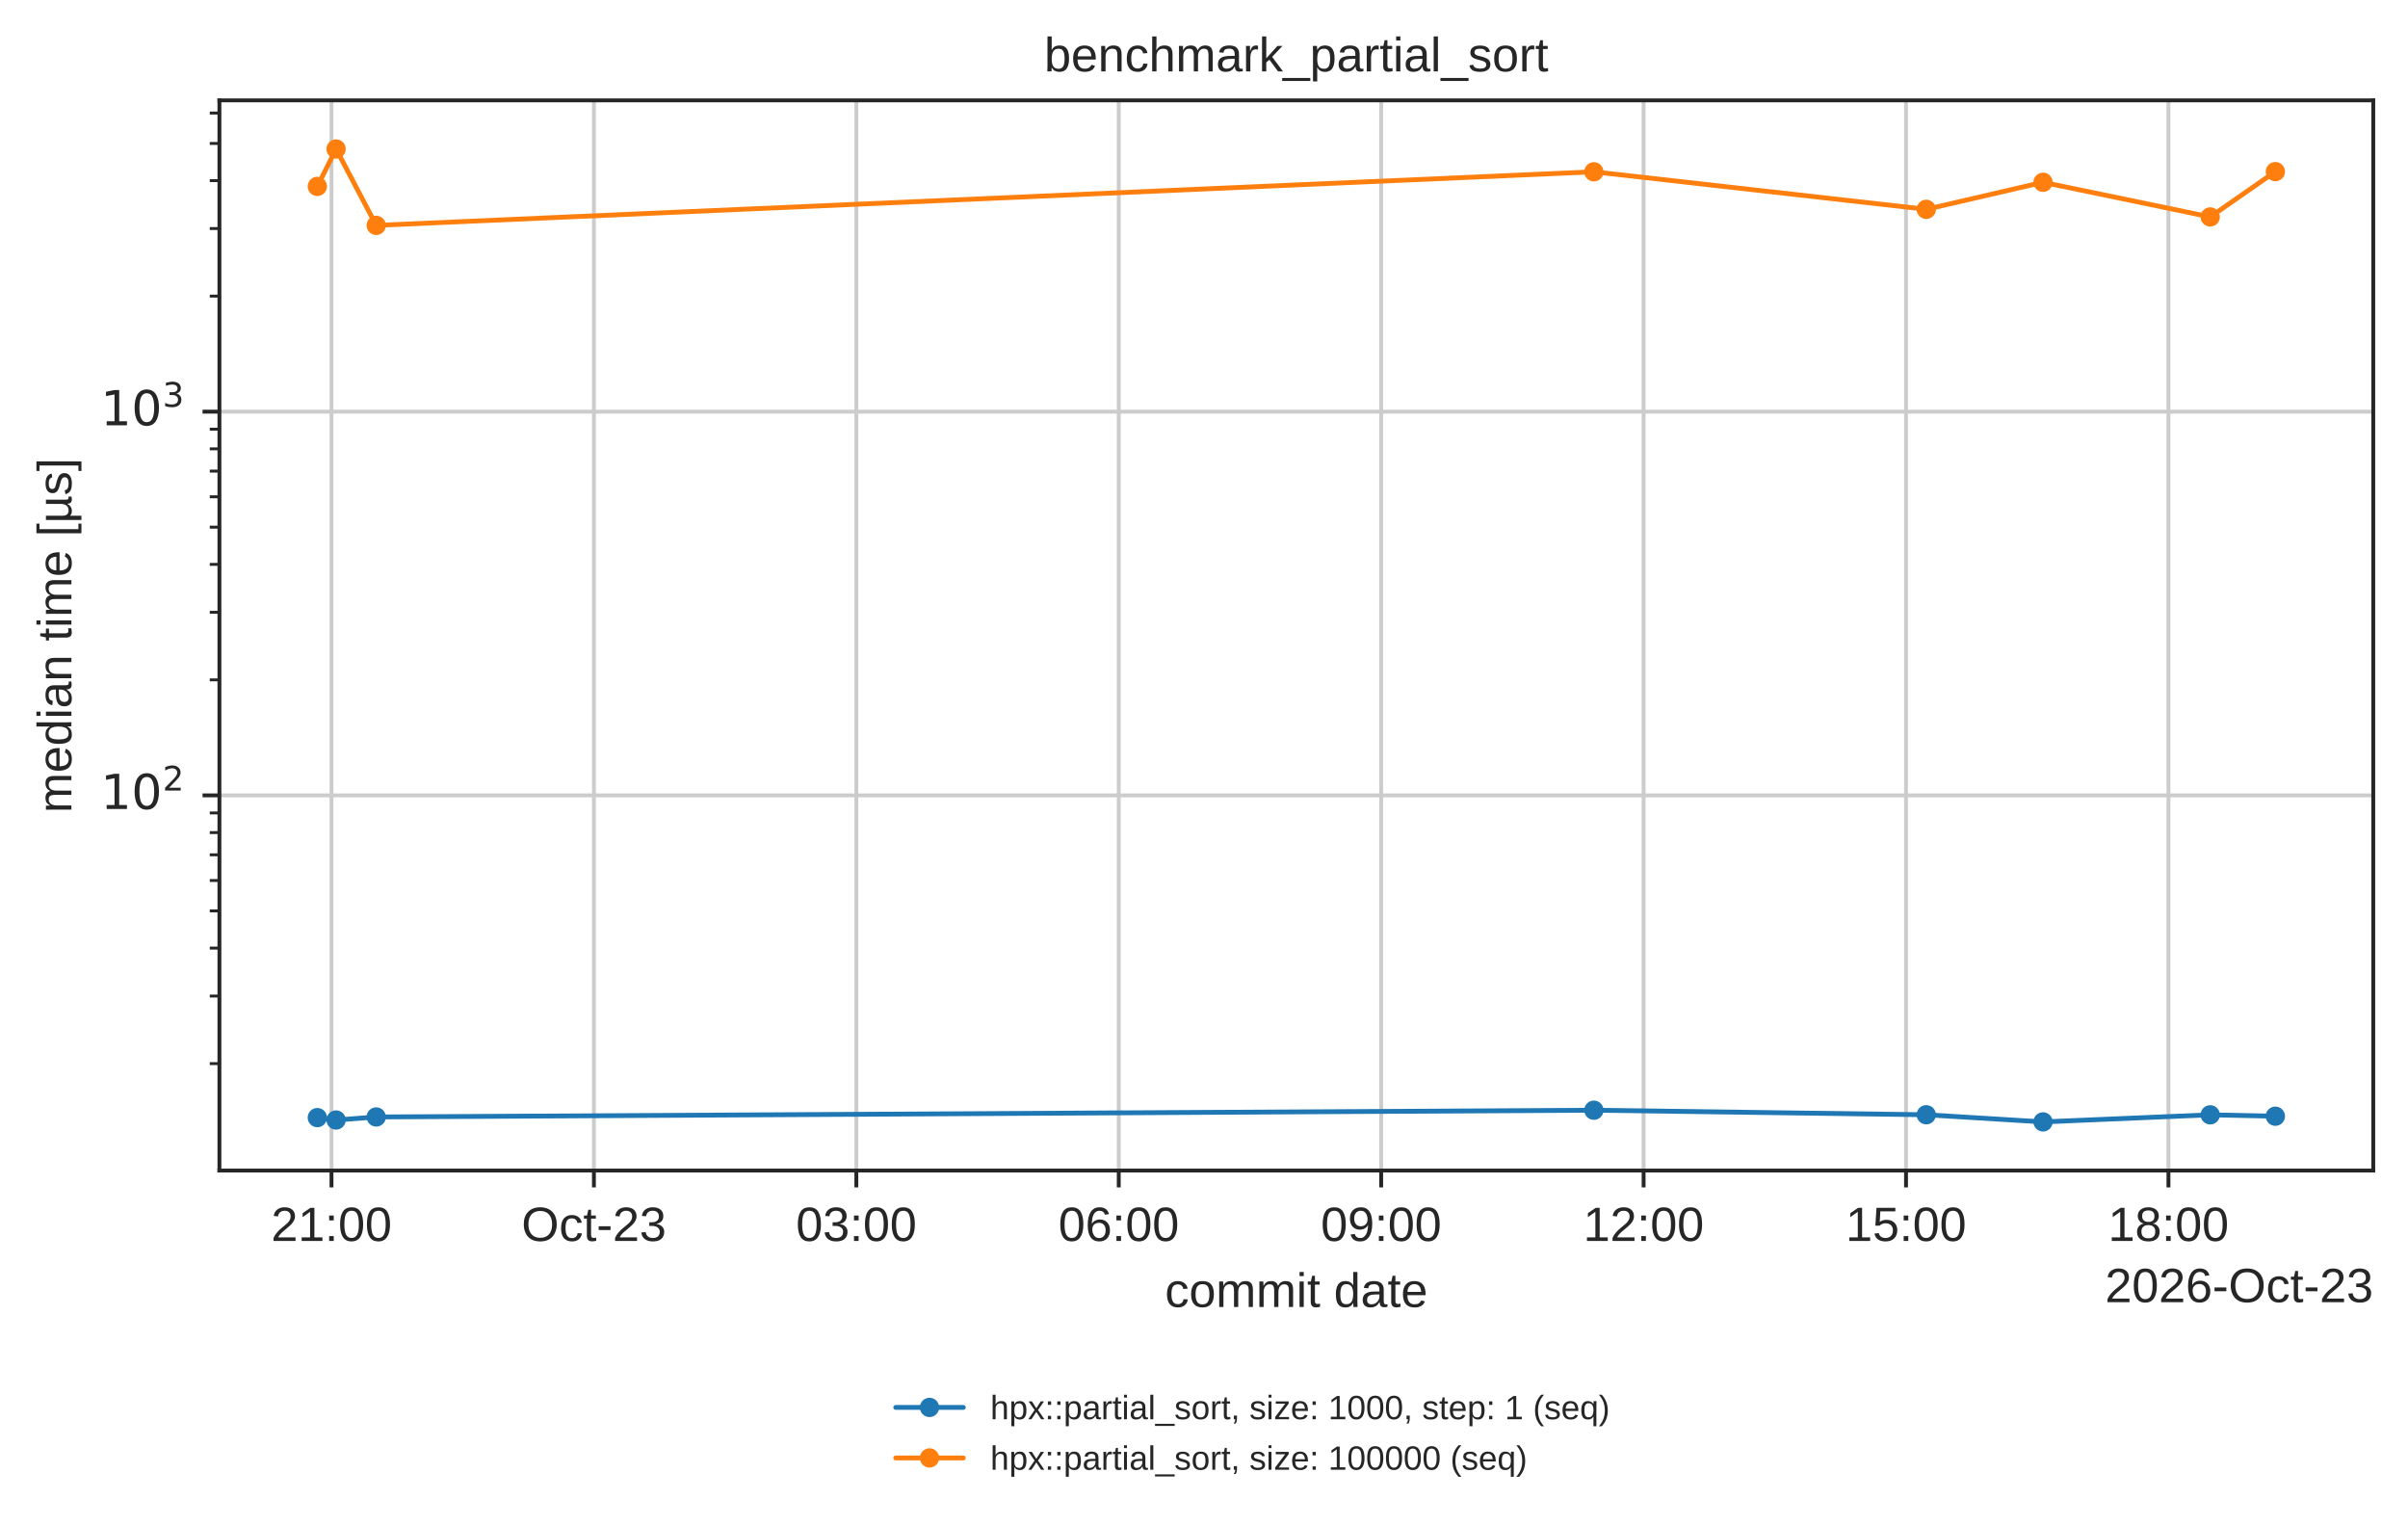
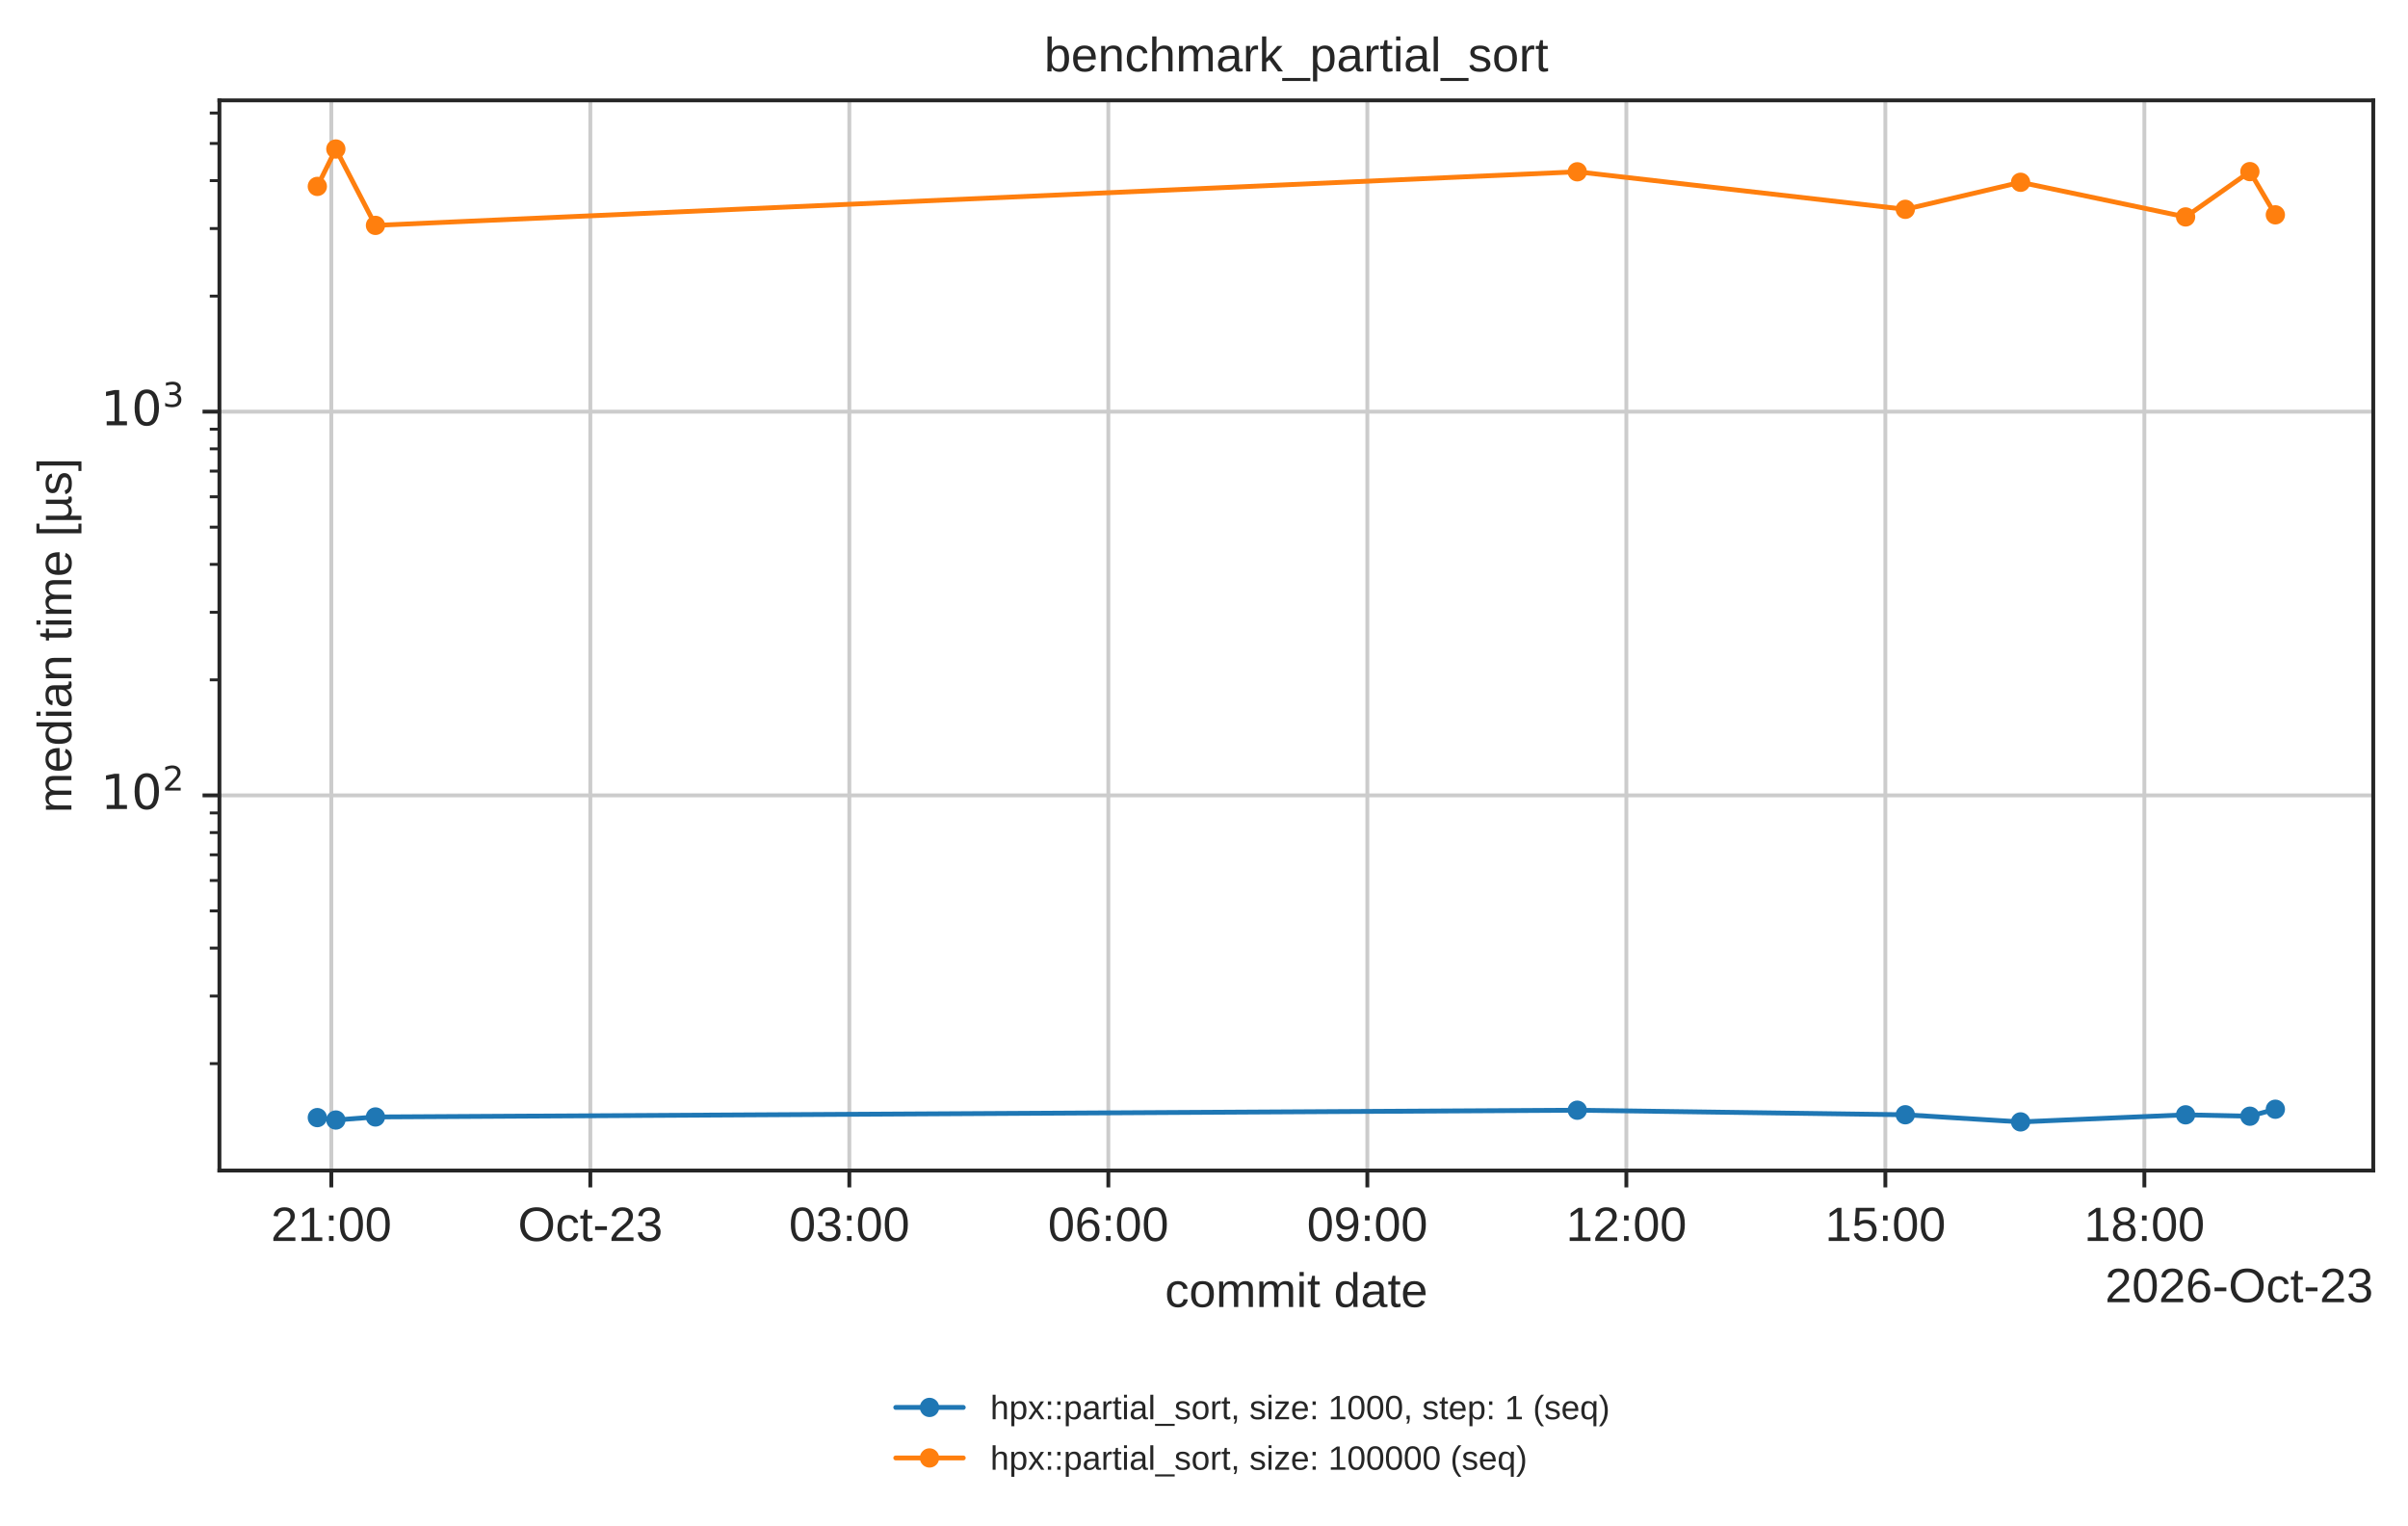
<svg xmlns="http://www.w3.org/2000/svg" xmlns:xlink="http://www.w3.org/1999/xlink" width="499.078pt" height="316.214pt" viewBox="0 0 499.078 316.214" version="1.1">
  <defs>
    <style type="text/css">*{stroke-linejoin: round; stroke-linecap: butt}</style>
  </defs>
  <g id="figure_1">
    <g id="patch_1">
      <path d="M 0 316.214  L 499.078 316.214  L 499.078 0  L 0 0  z " style="fill: #ffffff" />
    </g>
    <g id="axes_1">
      <g id="patch_2">
        <path d="M 45.478 242.558  L 491.878 242.558  L 491.878 20.798  L 45.478 20.798  z " style="fill: #ffffff" />
      </g>
      <g id="matplotlib.axis_1">
        <g id="xtick_1">
          <g id="line2d_1">
-             <path d="M 68.705 242.558  L 68.705 20.798  " clip-path="url(#p7afb7ed6cb)" style="fill: none; stroke: #cccccc; stroke-width: 0.8; stroke-linecap: round" />
+             <path d="M 68.667 242.558  L 68.667 20.798  " clip-path="url(#p7afb7ed6cb)" style="fill: none; stroke: #cccccc; stroke-width: 0.8; stroke-linecap: round" />
          </g>
          <g id="line2d_2">
            <defs>
              <path id="mdfc5214045" d="M 0 0  L 0 3.5  " style="stroke: #262626; stroke-width: 0.8" />
            </defs>
            <g>
-               <use xlink:href="#mdfc5214045" x="68.705" y="242.558" style="fill: #262626; stroke: #262626; stroke-width: 0.8" />
+               <use xlink:href="#mdfc5214045" x="68.667" y="242.558" style="fill: #262626; stroke: #262626; stroke-width: 0.8" />
            </g>
          </g>
          <g id="text_1">
-             <text style="fill: #262626; font: 10px 'Arial', 'DejaVu Sans', 'Liberation Sans', 'Bitstream Vera Sans', sans-serif; text-anchor: middle" x="68.705" y="257.157" transform="rotate(-0 68.70504 257.1569)">21:00</text>
+             <text style="fill: #262626; font: 10px 'Arial', 'DejaVu Sans', 'Liberation Sans', 'Bitstream Vera Sans', sans-serif; text-anchor: middle" x="68.667" y="257.157" transform="rotate(-0 68.66685 257.1569)">21:00</text>
          </g>
        </g>
        <g id="xtick_2">
          <g id="line2d_3">
-             <path d="M 123.094 242.558  L 123.094 20.798  " clip-path="url(#p7afb7ed6cb)" style="fill: none; stroke: #cccccc; stroke-width: 0.8; stroke-linecap: round" />
+             <path d="M 122.348 242.558  L 122.348 20.798  " clip-path="url(#p7afb7ed6cb)" style="fill: none; stroke: #cccccc; stroke-width: 0.8; stroke-linecap: round" />
          </g>
          <g id="line2d_4">
            <g>
-               <use xlink:href="#mdfc5214045" x="123.094" y="242.558" style="fill: #262626; stroke: #262626; stroke-width: 0.8" />
+               <use xlink:href="#mdfc5214045" x="122.348" y="242.558" style="fill: #262626; stroke: #262626; stroke-width: 0.8" />
            </g>
          </g>
          <g id="text_2">
-             <text style="fill: #262626; font: 10px 'Arial', 'DejaVu Sans', 'Liberation Sans', 'Bitstream Vera Sans', sans-serif; text-anchor: middle" x="123.094" y="257.157" transform="rotate(-0 123.0941 257.1569)">Oct-23</text>
+             <text style="fill: #262626; font: 10px 'Arial', 'DejaVu Sans', 'Liberation Sans', 'Bitstream Vera Sans', sans-serif; text-anchor: middle" x="122.348" y="257.157" transform="rotate(-0 122.3485 257.1569)">Oct-23</text>
          </g>
        </g>
        <g id="xtick_3">
          <g id="line2d_5">
-             <path d="M 177.483 242.558  L 177.483 20.798  " clip-path="url(#p7afb7ed6cb)" style="fill: none; stroke: #cccccc; stroke-width: 0.8; stroke-linecap: round" />
+             <path d="M 176.03 242.558  L 176.03 20.798  " clip-path="url(#p7afb7ed6cb)" style="fill: none; stroke: #cccccc; stroke-width: 0.8; stroke-linecap: round" />
          </g>
          <g id="line2d_6">
            <g>
-               <use xlink:href="#mdfc5214045" x="177.483" y="242.558" style="fill: #262626; stroke: #262626; stroke-width: 0.8" />
+               <use xlink:href="#mdfc5214045" x="176.03" y="242.558" style="fill: #262626; stroke: #262626; stroke-width: 0.8" />
            </g>
          </g>
          <g id="text_3">
-             <text style="fill: #262626; font: 10px 'Arial', 'DejaVu Sans', 'Liberation Sans', 'Bitstream Vera Sans', sans-serif; text-anchor: middle" x="177.483" y="257.157" transform="rotate(-0 177.4832 257.1569)">03:00</text>
+             <text style="fill: #262626; font: 10px 'Arial', 'DejaVu Sans', 'Liberation Sans', 'Bitstream Vera Sans', sans-serif; text-anchor: middle" x="176.03" y="257.157" transform="rotate(-0 176.0301 257.1569)">03:00</text>
          </g>
        </g>
        <g id="xtick_4">
          <g id="line2d_7">
-             <path d="M 231.872 242.558  L 231.872 20.798  " clip-path="url(#p7afb7ed6cb)" style="fill: none; stroke: #cccccc; stroke-width: 0.8; stroke-linecap: round" />
+             <path d="M 229.712 242.558  L 229.712 20.798  " clip-path="url(#p7afb7ed6cb)" style="fill: none; stroke: #cccccc; stroke-width: 0.8; stroke-linecap: round" />
          </g>
          <g id="line2d_8">
            <g>
-               <use xlink:href="#mdfc5214045" x="231.872" y="242.558" style="fill: #262626; stroke: #262626; stroke-width: 0.8" />
+               <use xlink:href="#mdfc5214045" x="229.712" y="242.558" style="fill: #262626; stroke: #262626; stroke-width: 0.8" />
            </g>
          </g>
          <g id="text_4">
-             <text style="fill: #262626; font: 10px 'Arial', 'DejaVu Sans', 'Liberation Sans', 'Bitstream Vera Sans', sans-serif; text-anchor: middle" x="231.872" y="257.157" transform="rotate(-0 231.8723 257.1569)">06:00</text>
+             <text style="fill: #262626; font: 10px 'Arial', 'DejaVu Sans', 'Liberation Sans', 'Bitstream Vera Sans', sans-serif; text-anchor: middle" x="229.712" y="257.157" transform="rotate(-0 229.7117 257.1569)">06:00</text>
          </g>
        </g>
        <g id="xtick_5">
          <g id="line2d_9">
-             <path d="M 286.261 242.558  L 286.261 20.798  " clip-path="url(#p7afb7ed6cb)" style="fill: none; stroke: #cccccc; stroke-width: 0.8; stroke-linecap: round" />
+             <path d="M 283.393 242.558  L 283.393 20.798  " clip-path="url(#p7afb7ed6cb)" style="fill: none; stroke: #cccccc; stroke-width: 0.8; stroke-linecap: round" />
          </g>
          <g id="line2d_10">
            <g>
-               <use xlink:href="#mdfc5214045" x="286.261" y="242.558" style="fill: #262626; stroke: #262626; stroke-width: 0.8" />
+               <use xlink:href="#mdfc5214045" x="283.393" y="242.558" style="fill: #262626; stroke: #262626; stroke-width: 0.8" />
            </g>
          </g>
          <g id="text_5">
-             <text style="fill: #262626; font: 10px 'Arial', 'DejaVu Sans', 'Liberation Sans', 'Bitstream Vera Sans', sans-serif; text-anchor: middle" x="286.261" y="257.157" transform="rotate(-0 286.2614 257.1569)">09:00</text>
+             <text style="fill: #262626; font: 10px 'Arial', 'DejaVu Sans', 'Liberation Sans', 'Bitstream Vera Sans', sans-serif; text-anchor: middle" x="283.393" y="257.157" transform="rotate(-0 283.3934 257.1569)">09:00</text>
          </g>
        </g>
        <g id="xtick_6">
          <g id="line2d_11">
-             <path d="M 340.651 242.558  L 340.651 20.798  " clip-path="url(#p7afb7ed6cb)" style="fill: none; stroke: #cccccc; stroke-width: 0.8; stroke-linecap: round" />
+             <path d="M 337.075 242.558  L 337.075 20.798  " clip-path="url(#p7afb7ed6cb)" style="fill: none; stroke: #cccccc; stroke-width: 0.8; stroke-linecap: round" />
          </g>
          <g id="line2d_12">
            <g>
-               <use xlink:href="#mdfc5214045" x="340.651" y="242.558" style="fill: #262626; stroke: #262626; stroke-width: 0.8" />
+               <use xlink:href="#mdfc5214045" x="337.075" y="242.558" style="fill: #262626; stroke: #262626; stroke-width: 0.8" />
            </g>
          </g>
          <g id="text_6">
-             <text style="fill: #262626; font: 10px 'Arial', 'DejaVu Sans', 'Liberation Sans', 'Bitstream Vera Sans', sans-serif; text-anchor: middle" x="340.651" y="257.157" transform="rotate(-0 340.6505 257.1569)">12:00</text>
+             <text style="fill: #262626; font: 10px 'Arial', 'DejaVu Sans', 'Liberation Sans', 'Bitstream Vera Sans', sans-serif; text-anchor: middle" x="337.075" y="257.157" transform="rotate(-0 337.075 257.1569)">12:00</text>
          </g>
        </g>
        <g id="xtick_7">
          <g id="line2d_13">
-             <path d="M 395.04 242.558  L 395.04 20.798  " clip-path="url(#p7afb7ed6cb)" style="fill: none; stroke: #cccccc; stroke-width: 0.8; stroke-linecap: round" />
+             <path d="M 390.757 242.558  L 390.757 20.798  " clip-path="url(#p7afb7ed6cb)" style="fill: none; stroke: #cccccc; stroke-width: 0.8; stroke-linecap: round" />
          </g>
          <g id="line2d_14">
            <g>
-               <use xlink:href="#mdfc5214045" x="395.04" y="242.558" style="fill: #262626; stroke: #262626; stroke-width: 0.8" />
+               <use xlink:href="#mdfc5214045" x="390.757" y="242.558" style="fill: #262626; stroke: #262626; stroke-width: 0.8" />
            </g>
          </g>
          <g id="text_7">
-             <text style="fill: #262626; font: 10px 'Arial', 'DejaVu Sans', 'Liberation Sans', 'Bitstream Vera Sans', sans-serif; text-anchor: middle" x="395.04" y="257.157" transform="rotate(-0 395.0396 257.1569)">15:00</text>
+             <text style="fill: #262626; font: 10px 'Arial', 'DejaVu Sans', 'Liberation Sans', 'Bitstream Vera Sans', sans-serif; text-anchor: middle" x="390.757" y="257.157" transform="rotate(-0 390.7566 257.1569)">15:00</text>
          </g>
        </g>
        <g id="xtick_8">
          <g id="line2d_15">
-             <path d="M 449.429 242.558  L 449.429 20.798  " clip-path="url(#p7afb7ed6cb)" style="fill: none; stroke: #cccccc; stroke-width: 0.8; stroke-linecap: round" />
+             <path d="M 444.438 242.558  L 444.438 20.798  " clip-path="url(#p7afb7ed6cb)" style="fill: none; stroke: #cccccc; stroke-width: 0.8; stroke-linecap: round" />
          </g>
          <g id="line2d_16">
            <g>
-               <use xlink:href="#mdfc5214045" x="449.429" y="242.558" style="fill: #262626; stroke: #262626; stroke-width: 0.8" />
+               <use xlink:href="#mdfc5214045" x="444.438" y="242.558" style="fill: #262626; stroke: #262626; stroke-width: 0.8" />
            </g>
          </g>
          <g id="text_8">
-             <text style="fill: #262626; font: 10px 'Arial', 'DejaVu Sans', 'Liberation Sans', 'Bitstream Vera Sans', sans-serif; text-anchor: middle" x="449.429" y="257.157" transform="rotate(-0 449.4287 257.1569)">18:00</text>
+             <text style="fill: #262626; font: 10px 'Arial', 'DejaVu Sans', 'Liberation Sans', 'Bitstream Vera Sans', sans-serif; text-anchor: middle" x="444.438" y="257.157" transform="rotate(-0 444.4382 257.1569)">18:00</text>
          </g>
        </g>
        <g id="text_9">
          <text style="fill: #262626; font: 10px 'Arial', 'DejaVu Sans', 'Liberation Sans', 'Bitstream Vera Sans', sans-serif; text-anchor: middle" x="268.678" y="270.835" transform="rotate(-0 268.6781 270.835)">commit date</text>
        </g>
        <g id="text_10">
          <text style="fill: #262626; font: 10px 'Arial', 'DejaVu Sans', 'Liberation Sans', 'Bitstream Vera Sans', sans-serif; text-anchor: end" x="491.878" y="269.835" transform="rotate(-0 491.8781 269.835)">2026-Oct-23</text>
        </g>
      </g>
      <g id="matplotlib.axis_2">
        <g id="ytick_1">
          <g id="line2d_17">
            <path d="M 45.478 164.82  L 491.878 164.82  " clip-path="url(#p7afb7ed6cb)" style="fill: none; stroke: #cccccc; stroke-width: 0.8; stroke-linecap: round" />
          </g>
          <g id="line2d_18">
            <defs>
              <path id="m414165cd4d" d="M 0 0  L -3.5 0  " style="stroke: #262626; stroke-width: 0.8" />
            </defs>
            <g>
              <use xlink:href="#m414165cd4d" x="45.478" y="164.82" style="fill: #262626; stroke: #262626; stroke-width: 0.8" />
            </g>
          </g>
          <g id="text_11">
            <g style="fill: #262626" transform="translate(20.87813 168.6193)">
              <text>
                <tspan style="font: 10px 'DejaVu Sans'" x="0 6.362" y="-0.977">10</tspan>
                <tspan style="font: 7px 'DejaVu Sans'" x="12.82" y="-4.805">2</tspan>
              </text>
            </g>
          </g>
        </g>
        <g id="ytick_2">
          <g id="line2d_19">
            <path d="M 45.478 85.302  L 491.878 85.302  " clip-path="url(#p7afb7ed6cb)" style="fill: none; stroke: #cccccc; stroke-width: 0.8; stroke-linecap: round" />
          </g>
          <g id="line2d_20">
            <g>
              <use xlink:href="#m414165cd4d" x="45.478" y="85.302" style="fill: #262626; stroke: #262626; stroke-width: 0.8" />
            </g>
          </g>
          <g id="text_12">
            <g style="fill: #262626" transform="translate(20.87813 89.10073)">
              <text>
                <tspan style="font: 10px 'DejaVu Sans'" x="0 6.362" y="-0.977">10</tspan>
                <tspan style="font: 7px 'DejaVu Sans'" x="12.82" y="-4.805">3</tspan>
              </text>
            </g>
          </g>
        </g>
        <g id="ytick_3">
          <g id="line2d_21">
            <defs>
              <path id="m2f13129b0c" d="M 0 0  L -2 0  " style="stroke: #262626; stroke-width: 0.6" />
            </defs>
            <g>
              <use xlink:href="#m2f13129b0c" x="45.478" y="220.401" style="fill: #262626; stroke: #262626; stroke-width: 0.6" />
            </g>
          </g>
        </g>
        <g id="ytick_4">
          <g id="line2d_22">
            <g>
              <use xlink:href="#m2f13129b0c" x="45.478" y="206.399" style="fill: #262626; stroke: #262626; stroke-width: 0.6" />
            </g>
          </g>
        </g>
        <g id="ytick_5">
          <g id="line2d_23">
            <g>
              <use xlink:href="#m2f13129b0c" x="45.478" y="196.464" style="fill: #262626; stroke: #262626; stroke-width: 0.6" />
            </g>
          </g>
        </g>
        <g id="ytick_6">
          <g id="line2d_24">
            <g>
              <use xlink:href="#m2f13129b0c" x="45.478" y="188.758" style="fill: #262626; stroke: #262626; stroke-width: 0.6" />
            </g>
          </g>
        </g>
        <g id="ytick_7">
          <g id="line2d_25">
            <g>
              <use xlink:href="#m2f13129b0c" x="45.478" y="182.461" style="fill: #262626; stroke: #262626; stroke-width: 0.6" />
            </g>
          </g>
        </g>
        <g id="ytick_8">
          <g id="line2d_26">
            <g>
              <use xlink:href="#m2f13129b0c" x="45.478" y="177.138" style="fill: #262626; stroke: #262626; stroke-width: 0.6" />
            </g>
          </g>
        </g>
        <g id="ytick_9">
          <g id="line2d_27">
            <g>
              <use xlink:href="#m2f13129b0c" x="45.478" y="172.526" style="fill: #262626; stroke: #262626; stroke-width: 0.6" />
            </g>
          </g>
        </g>
        <g id="ytick_10">
          <g id="line2d_28">
            <g>
              <use xlink:href="#m2f13129b0c" x="45.478" y="168.459" style="fill: #262626; stroke: #262626; stroke-width: 0.6" />
            </g>
          </g>
        </g>
        <g id="ytick_11">
          <g id="line2d_29">
            <g>
              <use xlink:href="#m2f13129b0c" x="45.478" y="140.883" style="fill: #262626; stroke: #262626; stroke-width: 0.6" />
            </g>
          </g>
        </g>
        <g id="ytick_12">
          <g id="line2d_30">
            <g>
              <use xlink:href="#m2f13129b0c" x="45.478" y="126.88" style="fill: #262626; stroke: #262626; stroke-width: 0.6" />
            </g>
          </g>
        </g>
        <g id="ytick_13">
          <g id="line2d_31">
            <g>
              <use xlink:href="#m2f13129b0c" x="45.478" y="116.945" style="fill: #262626; stroke: #262626; stroke-width: 0.6" />
            </g>
          </g>
        </g>
        <g id="ytick_14">
          <g id="line2d_32">
            <g>
              <use xlink:href="#m2f13129b0c" x="45.478" y="109.239" style="fill: #262626; stroke: #262626; stroke-width: 0.6" />
            </g>
          </g>
        </g>
        <g id="ytick_15">
          <g id="line2d_33">
            <g>
              <use xlink:href="#m2f13129b0c" x="45.478" y="102.943" style="fill: #262626; stroke: #262626; stroke-width: 0.6" />
            </g>
          </g>
        </g>
        <g id="ytick_16">
          <g id="line2d_34">
            <g>
              <use xlink:href="#m2f13129b0c" x="45.478" y="97.619" style="fill: #262626; stroke: #262626; stroke-width: 0.6" />
            </g>
          </g>
        </g>
        <g id="ytick_17">
          <g id="line2d_35">
            <g>
              <use xlink:href="#m2f13129b0c" x="45.478" y="93.008" style="fill: #262626; stroke: #262626; stroke-width: 0.6" />
            </g>
          </g>
        </g>
        <g id="ytick_18">
          <g id="line2d_36">
            <g>
              <use xlink:href="#m2f13129b0c" x="45.478" y="88.94" style="fill: #262626; stroke: #262626; stroke-width: 0.6" />
            </g>
          </g>
        </g>
        <g id="ytick_19">
          <g id="line2d_37">
            <g>
              <use xlink:href="#m2f13129b0c" x="45.478" y="61.364" style="fill: #262626; stroke: #262626; stroke-width: 0.6" />
            </g>
          </g>
        </g>
        <g id="ytick_20">
          <g id="line2d_38">
            <g>
              <use xlink:href="#m2f13129b0c" x="45.478" y="47.362" style="fill: #262626; stroke: #262626; stroke-width: 0.6" />
            </g>
          </g>
        </g>
        <g id="ytick_21">
          <g id="line2d_39">
            <g>
              <use xlink:href="#m2f13129b0c" x="45.478" y="37.427" style="fill: #262626; stroke: #262626; stroke-width: 0.6" />
            </g>
          </g>
        </g>
        <g id="ytick_22">
          <g id="line2d_40">
            <g>
              <use xlink:href="#m2f13129b0c" x="45.478" y="29.72" style="fill: #262626; stroke: #262626; stroke-width: 0.6" />
            </g>
          </g>
        </g>
        <g id="ytick_23">
          <g id="line2d_41">
            <g>
              <use xlink:href="#m2f13129b0c" x="45.478" y="23.424" style="fill: #262626; stroke: #262626; stroke-width: 0.6" />
            </g>
          </g>
        </g>
        <g id="text_13">
          <text style="fill: #262626; font: 10px 'Arial', 'DejaVu Sans', 'Liberation Sans', 'Bitstream Vera Sans', sans-serif; text-anchor: middle" x="14.798" y="131.678" transform="rotate(-90 14.79844 131.6784)">median time [µs]</text>
        </g>
      </g>
      <g id="line2d_42">
-         <path d="M 65.769 231.589  L 69.657 232.088  L 77.976 231.456  L 330.347 230.057  L 399.23 230.999  L 423.433 232.478  L 458.086 231.012  L 471.587 231.299  " clip-path="url(#p7afb7ed6cb)" style="fill: none; stroke: #1f77b4; stroke-linecap: round" />
+         <path d="M 65.769 231.589  L 69.606 232.088  L 77.818 231.456  L 326.905 230.057  L 394.892 230.999  L 418.78 232.478  L 452.983 231.012  L 466.309 231.299  L 471.587 229.852  " clip-path="url(#p7afb7ed6cb)" style="fill: none; stroke: #1f77b4; stroke-linecap: round" />
        <defs>
          <path id="m20e5526daa" d="M 0 1.5  C 0.398 1.5 0.779 1.342 1.061 1.061  C 1.342 0.779 1.5 0.398 1.5 0  C 1.5 -0.398 1.342 -0.779 1.061 -1.061  C 0.779 -1.342 0.398 -1.5 0 -1.5  C -0.398 -1.5 -0.779 -1.342 -1.061 -1.061  C -1.342 -0.779 -1.5 -0.398 -1.5 0  C -1.5 0.398 -1.342 0.779 -1.061 1.061  C -0.779 1.342 -0.398 1.5 0 1.5  z " style="stroke: #1f77b4" />
        </defs>
        <g clip-path="url(#p7afb7ed6cb)">
          <use xlink:href="#m20e5526daa" x="65.769" y="231.589" style="fill: #1f77b4; stroke: #1f77b4" />
-           <use xlink:href="#m20e5526daa" x="69.657" y="232.088" style="fill: #1f77b4; stroke: #1f77b4" />
-           <use xlink:href="#m20e5526daa" x="77.976" y="231.456" style="fill: #1f77b4; stroke: #1f77b4" />
-           <use xlink:href="#m20e5526daa" x="330.347" y="230.057" style="fill: #1f77b4; stroke: #1f77b4" />
-           <use xlink:href="#m20e5526daa" x="399.23" y="230.999" style="fill: #1f77b4; stroke: #1f77b4" />
-           <use xlink:href="#m20e5526daa" x="423.433" y="232.478" style="fill: #1f77b4; stroke: #1f77b4" />
-           <use xlink:href="#m20e5526daa" x="458.086" y="231.012" style="fill: #1f77b4; stroke: #1f77b4" />
-           <use xlink:href="#m20e5526daa" x="471.587" y="231.299" style="fill: #1f77b4; stroke: #1f77b4" />
+           <use xlink:href="#m20e5526daa" x="69.606" y="232.088" style="fill: #1f77b4; stroke: #1f77b4" />
+           <use xlink:href="#m20e5526daa" x="77.818" y="231.456" style="fill: #1f77b4; stroke: #1f77b4" />
+           <use xlink:href="#m20e5526daa" x="326.905" y="230.057" style="fill: #1f77b4; stroke: #1f77b4" />
+           <use xlink:href="#m20e5526daa" x="394.892" y="230.999" style="fill: #1f77b4; stroke: #1f77b4" />
+           <use xlink:href="#m20e5526daa" x="418.78" y="232.478" style="fill: #1f77b4; stroke: #1f77b4" />
+           <use xlink:href="#m20e5526daa" x="452.983" y="231.012" style="fill: #1f77b4; stroke: #1f77b4" />
+           <use xlink:href="#m20e5526daa" x="466.309" y="231.299" style="fill: #1f77b4; stroke: #1f77b4" />
+           <use xlink:href="#m20e5526daa" x="471.587" y="229.852" style="fill: #1f77b4; stroke: #1f77b4" />
        </g>
      </g>
      <g id="line2d_43">
-         <path d="M 65.769 38.627  L 69.657 30.878  L 77.976 46.703  L 330.347 35.6  L 399.23 43.376  L 423.433 37.773  L 458.086 44.951  L 471.587 35.561  " clip-path="url(#p7afb7ed6cb)" style="fill: none; stroke: #ff7f0e; stroke-linecap: round" />
+         <path d="M 65.769 38.627  L 69.606 30.878  L 77.818 46.703  L 326.905 35.6  L 394.892 43.376  L 418.78 37.773  L 452.983 44.951  L 466.309 35.561  L 471.587 44.517  " clip-path="url(#p7afb7ed6cb)" style="fill: none; stroke: #ff7f0e; stroke-linecap: round" />
        <defs>
          <path id="m8123a8acb4" d="M 0 1.5  C 0.398 1.5 0.779 1.342 1.061 1.061  C 1.342 0.779 1.5 0.398 1.5 0  C 1.5 -0.398 1.342 -0.779 1.061 -1.061  C 0.779 -1.342 0.398 -1.5 0 -1.5  C -0.398 -1.5 -0.779 -1.342 -1.061 -1.061  C -1.342 -0.779 -1.5 -0.398 -1.5 0  C -1.5 0.398 -1.342 0.779 -1.061 1.061  C -0.779 1.342 -0.398 1.5 0 1.5  z " style="stroke: #ff7f0e" />
        </defs>
        <g clip-path="url(#p7afb7ed6cb)">
          <use xlink:href="#m8123a8acb4" x="65.769" y="38.627" style="fill: #ff7f0e; stroke: #ff7f0e" />
-           <use xlink:href="#m8123a8acb4" x="69.657" y="30.878" style="fill: #ff7f0e; stroke: #ff7f0e" />
-           <use xlink:href="#m8123a8acb4" x="77.976" y="46.703" style="fill: #ff7f0e; stroke: #ff7f0e" />
-           <use xlink:href="#m8123a8acb4" x="330.347" y="35.6" style="fill: #ff7f0e; stroke: #ff7f0e" />
-           <use xlink:href="#m8123a8acb4" x="399.23" y="43.376" style="fill: #ff7f0e; stroke: #ff7f0e" />
-           <use xlink:href="#m8123a8acb4" x="423.433" y="37.773" style="fill: #ff7f0e; stroke: #ff7f0e" />
-           <use xlink:href="#m8123a8acb4" x="458.086" y="44.951" style="fill: #ff7f0e; stroke: #ff7f0e" />
-           <use xlink:href="#m8123a8acb4" x="471.587" y="35.561" style="fill: #ff7f0e; stroke: #ff7f0e" />
+           <use xlink:href="#m8123a8acb4" x="69.606" y="30.878" style="fill: #ff7f0e; stroke: #ff7f0e" />
+           <use xlink:href="#m8123a8acb4" x="77.818" y="46.703" style="fill: #ff7f0e; stroke: #ff7f0e" />
+           <use xlink:href="#m8123a8acb4" x="326.905" y="35.6" style="fill: #ff7f0e; stroke: #ff7f0e" />
+           <use xlink:href="#m8123a8acb4" x="394.892" y="43.376" style="fill: #ff7f0e; stroke: #ff7f0e" />
+           <use xlink:href="#m8123a8acb4" x="418.78" y="37.773" style="fill: #ff7f0e; stroke: #ff7f0e" />
+           <use xlink:href="#m8123a8acb4" x="452.983" y="44.951" style="fill: #ff7f0e; stroke: #ff7f0e" />
+           <use xlink:href="#m8123a8acb4" x="466.309" y="35.561" style="fill: #ff7f0e; stroke: #ff7f0e" />
+           <use xlink:href="#m8123a8acb4" x="471.587" y="44.517" style="fill: #ff7f0e; stroke: #ff7f0e" />
        </g>
      </g>
      <g id="patch_3">
        <path d="M 45.478 242.558  L 45.478 20.798  " style="fill: none; stroke: #262626; stroke-width: 0.8; stroke-linejoin: miter; stroke-linecap: square" />
      </g>
      <g id="patch_4">
        <path d="M 491.878 242.558  L 491.878 20.798  " style="fill: none; stroke: #262626; stroke-width: 0.8; stroke-linejoin: miter; stroke-linecap: square" />
      </g>
      <g id="patch_5">
        <path d="M 45.478 242.558  L 491.878 242.558  " style="fill: none; stroke: #262626; stroke-width: 0.8; stroke-linejoin: miter; stroke-linecap: square" />
      </g>
      <g id="patch_6">
        <path d="M 45.478 20.798  L 491.878 20.798  " style="fill: none; stroke: #262626; stroke-width: 0.8; stroke-linejoin: miter; stroke-linecap: square" />
      </g>
      <g id="text_14">
        <text style="fill: #262626; font: 10px 'Arial', 'DejaVu Sans', 'Liberation Sans', 'Bitstream Vera Sans', sans-serif; text-anchor: middle" x="268.678" y="14.798" transform="rotate(-0 268.6781 14.79844)">benchmark_partial_sort</text>
      </g>
      <g id="legend_1">
        <g id="line2d_44">
          <path d="M 185.649 291.644  L 192.649 291.644  L 199.649 291.644  " style="fill: none; stroke: #1f77b4; stroke-linecap: round" />
          <g>
            <use xlink:href="#m20e5526daa" x="192.649" y="291.644" style="fill: #1f77b4; stroke: #1f77b4" />
          </g>
        </g>
        <g id="text_15">
          <text style="fill: #262626; font: 7px 'Arial', 'DejaVu Sans', 'Liberation Sans', 'Bitstream Vera Sans', sans-serif; text-anchor: start" x="205.249" y="294.094" transform="rotate(-0 205.2494 294.0941)">hpx::partial_sort, size: 1000, step: 1 (seq)</text>
        </g>
        <g id="line2d_45">
          <path d="M 185.649 302.114  L 192.649 302.114  L 199.649 302.114  " style="fill: none; stroke: #ff7f0e; stroke-linecap: round" />
          <g>
            <use xlink:href="#m8123a8acb4" x="192.649" y="302.114" style="fill: #ff7f0e; stroke: #ff7f0e" />
          </g>
        </g>
        <g id="text_16">
          <text style="fill: #262626; font: 7px 'Arial', 'DejaVu Sans', 'Liberation Sans', 'Bitstream Vera Sans', sans-serif; text-anchor: start" x="205.249" y="304.564" transform="rotate(-0 205.2494 304.5635)">hpx::partial_sort, size: 100000 (seq)</text>
        </g>
      </g>
    </g>
  </g>
  <defs>
    <clipPath id="p7afb7ed6cb">
      <rect x="45.478" y="20.798" width="446.4" height="221.76" />
    </clipPath>
  </defs>
</svg>
